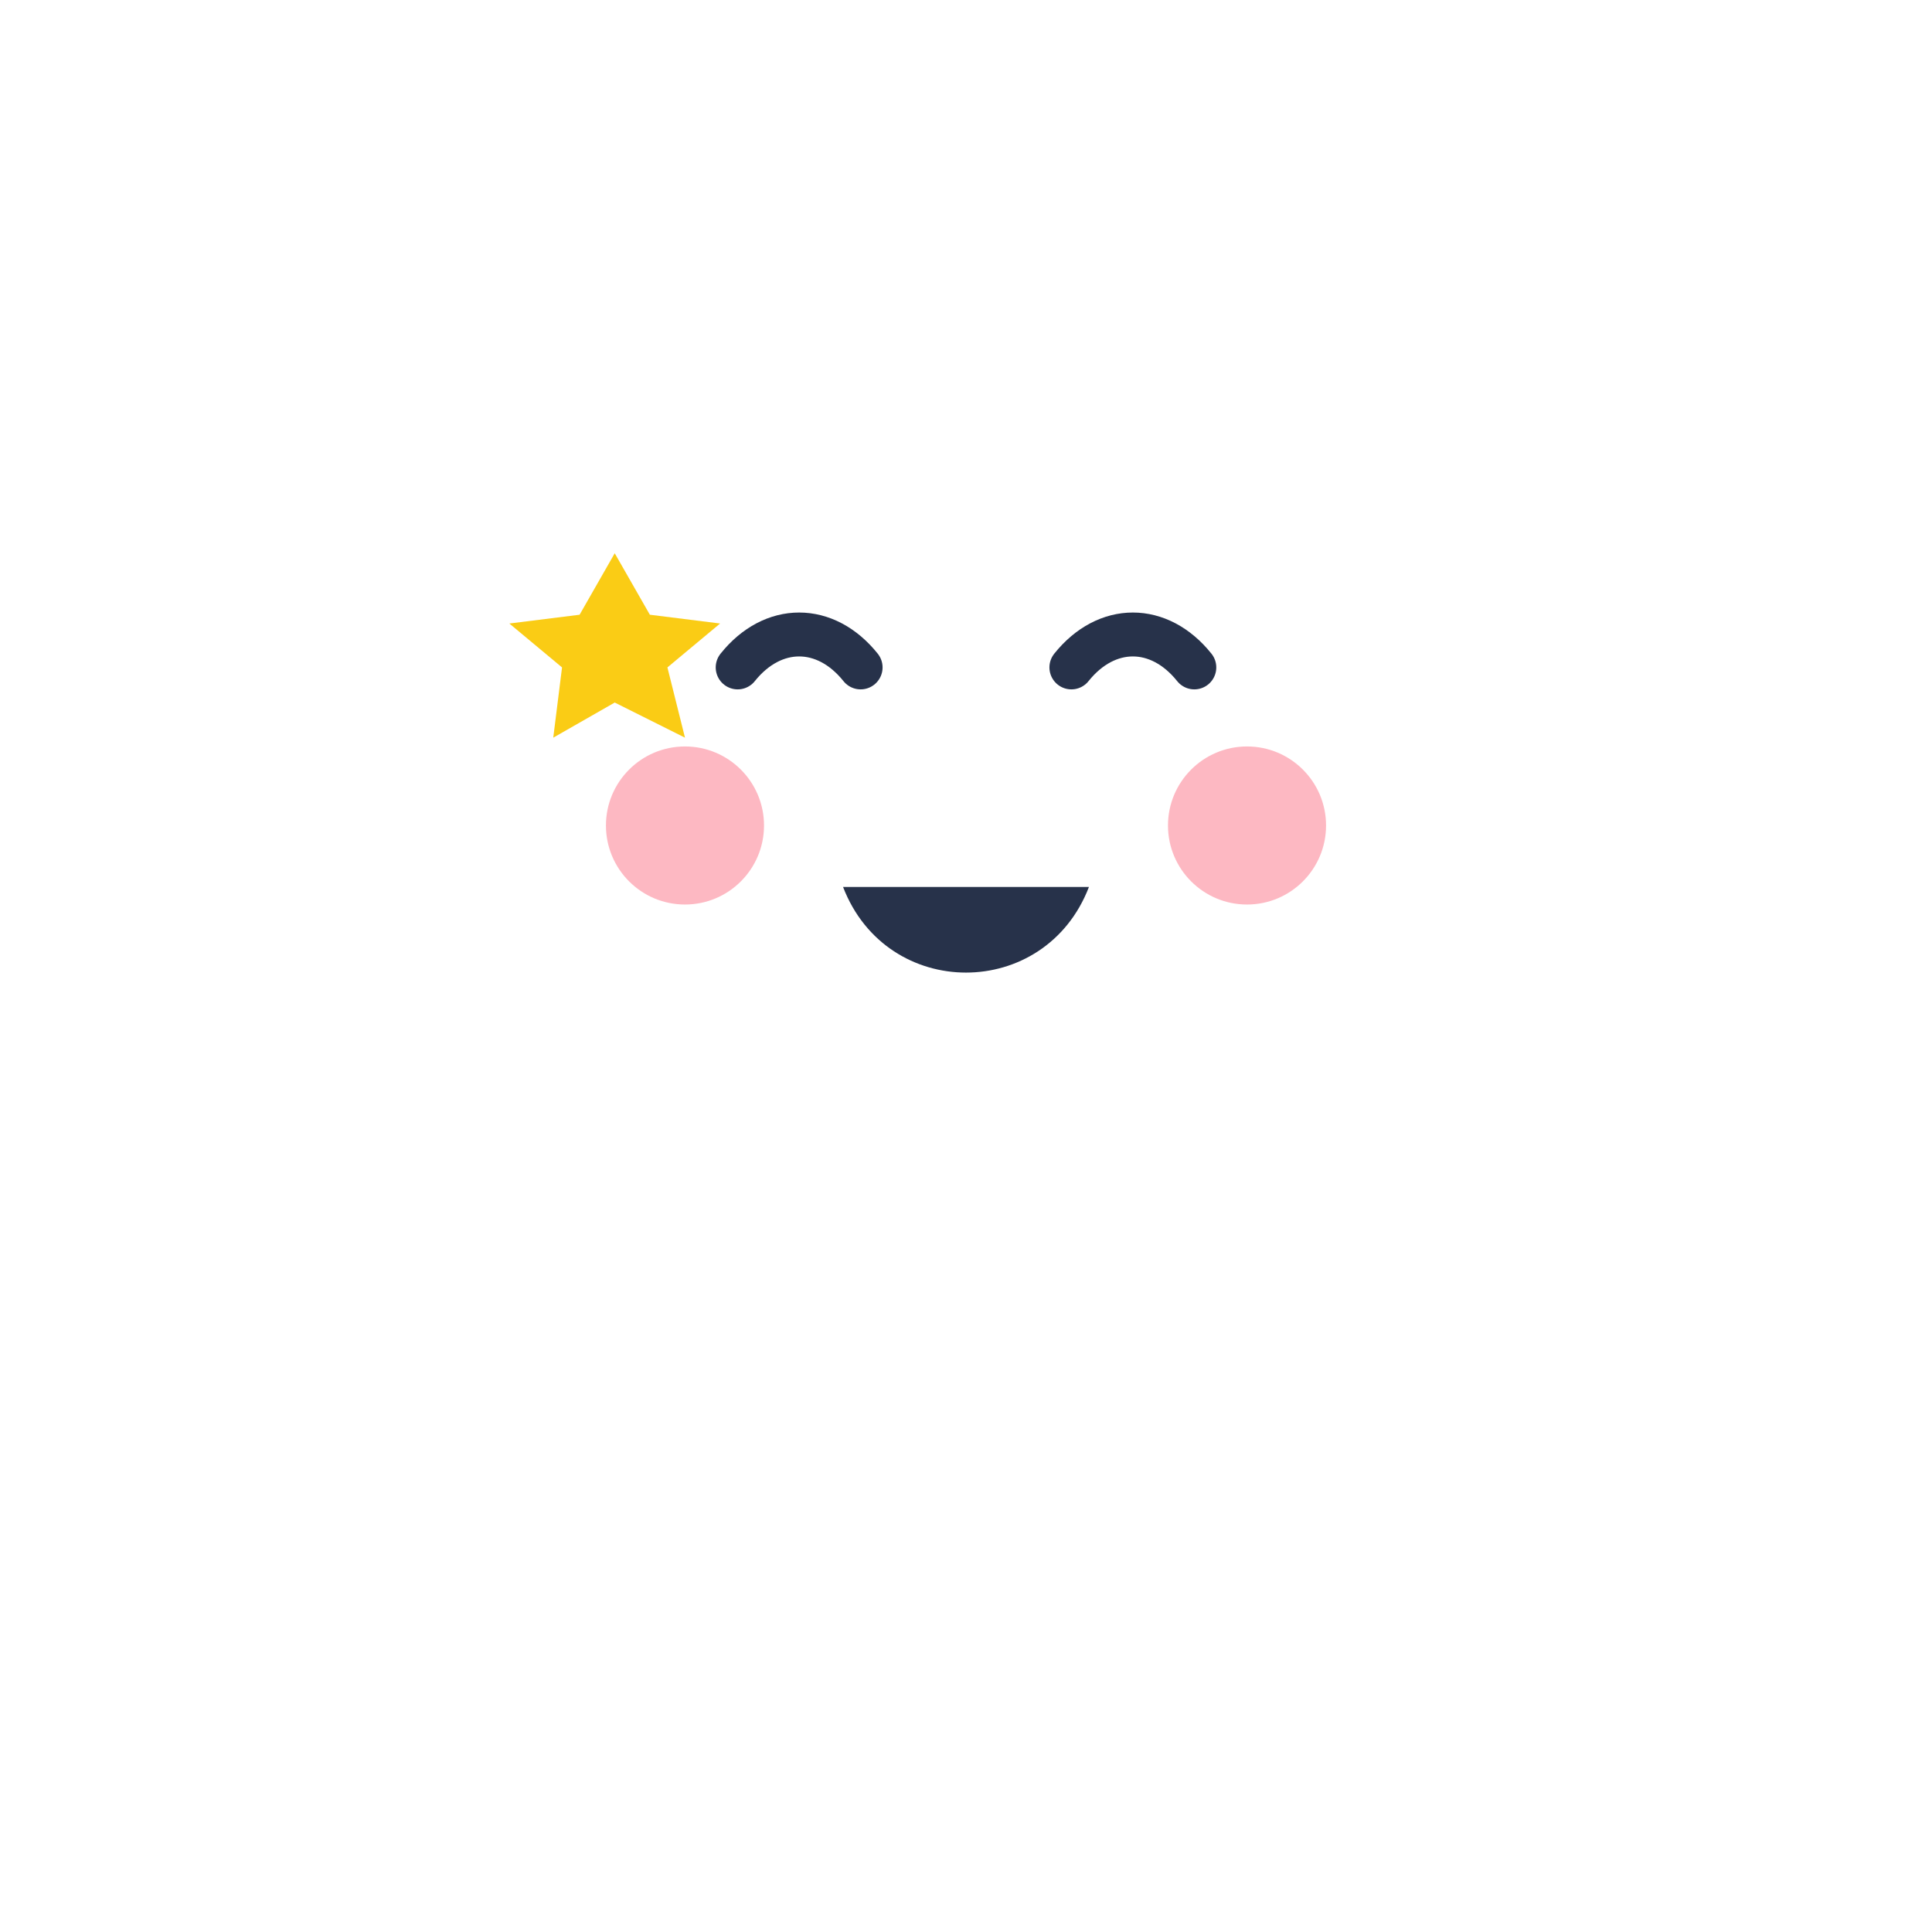
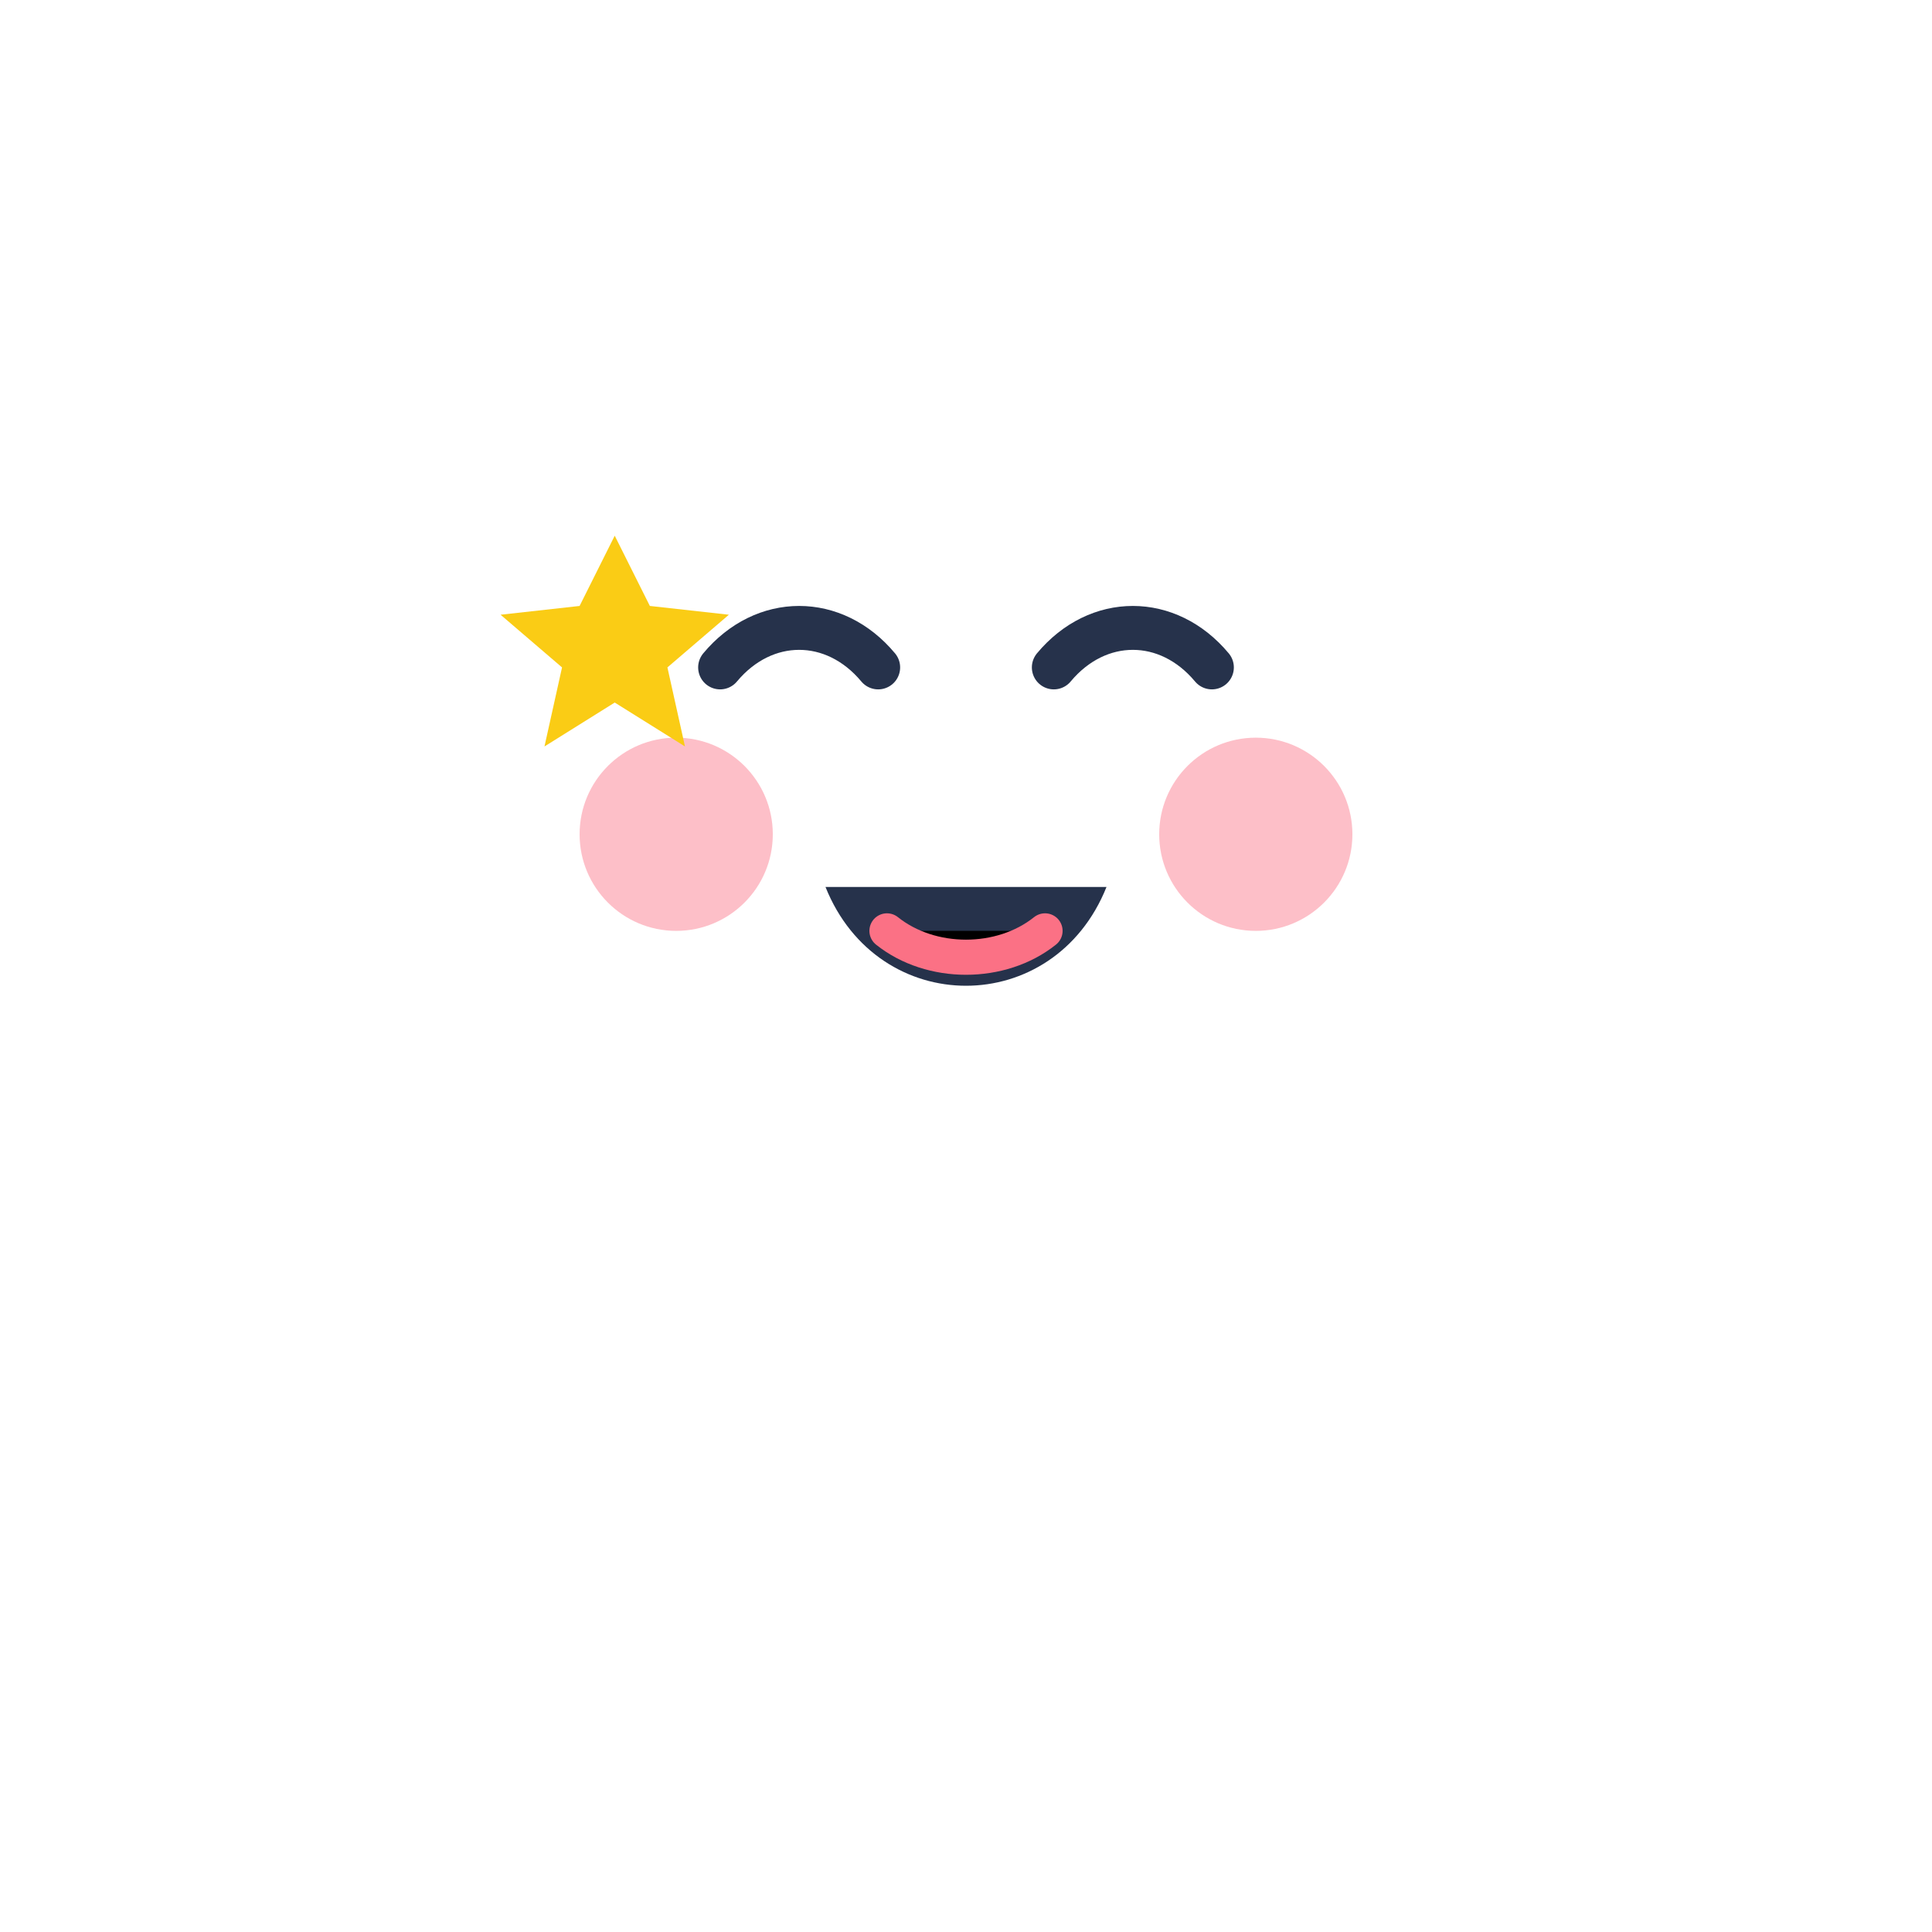
<svg xmlns="http://www.w3.org/2000/svg" viewBox="0 0 220 220">
-   <path d="M84 76c4-5 10-5 14 0" fill="none" stroke="#27324a" stroke-width="5" stroke-linecap="round" />
-   <path d="M122 76c4-5 10-5 14 0" fill="none" stroke="#27324a" stroke-width="5" stroke-linecap="round" />
-   <path d="M96 101c5 13 23 13 28 0z" fill="#27324a" />
-   <circle cx="78" cy="94" r="9" fill="#fb7185" opacity=".5" />
-   <circle cx="142" cy="94" r="9" fill="#fb7185" opacity=".5" />
-   <path d="M70 63l4 7 8 1-6 5 2 8-8-4-7 4 1-8-6-5 8-1z" fill="#facc15" />
+   <path d="M82 76c5-6 13-6 18 0" fill="none" stroke="#26324b" stroke-width="5" stroke-linecap="round" />
+   <path d="M120 76c5-6 13-6 18 0" fill="none" stroke="#26324b" stroke-width="5" stroke-linecap="round" />
+   <path d="M94 101c6 15 26 15 32 0z" fill="#26324b" />
+   <path d="M101 106c5 4 13 4 18 0" stroke="#fb7185" stroke-width="4" stroke-linecap="round" />
+   <circle cx="77" cy="95" r="11" fill="#fb7185" opacity=".45" />
+   <circle cx="143" cy="95" r="11" fill="#fb7185" opacity=".45" />
+   <path d="M70 61l4 8 9 1-7 6 2 9-8-5-8 5 2-9-7-6 9-1z" fill="#facc15" />
</svg>
